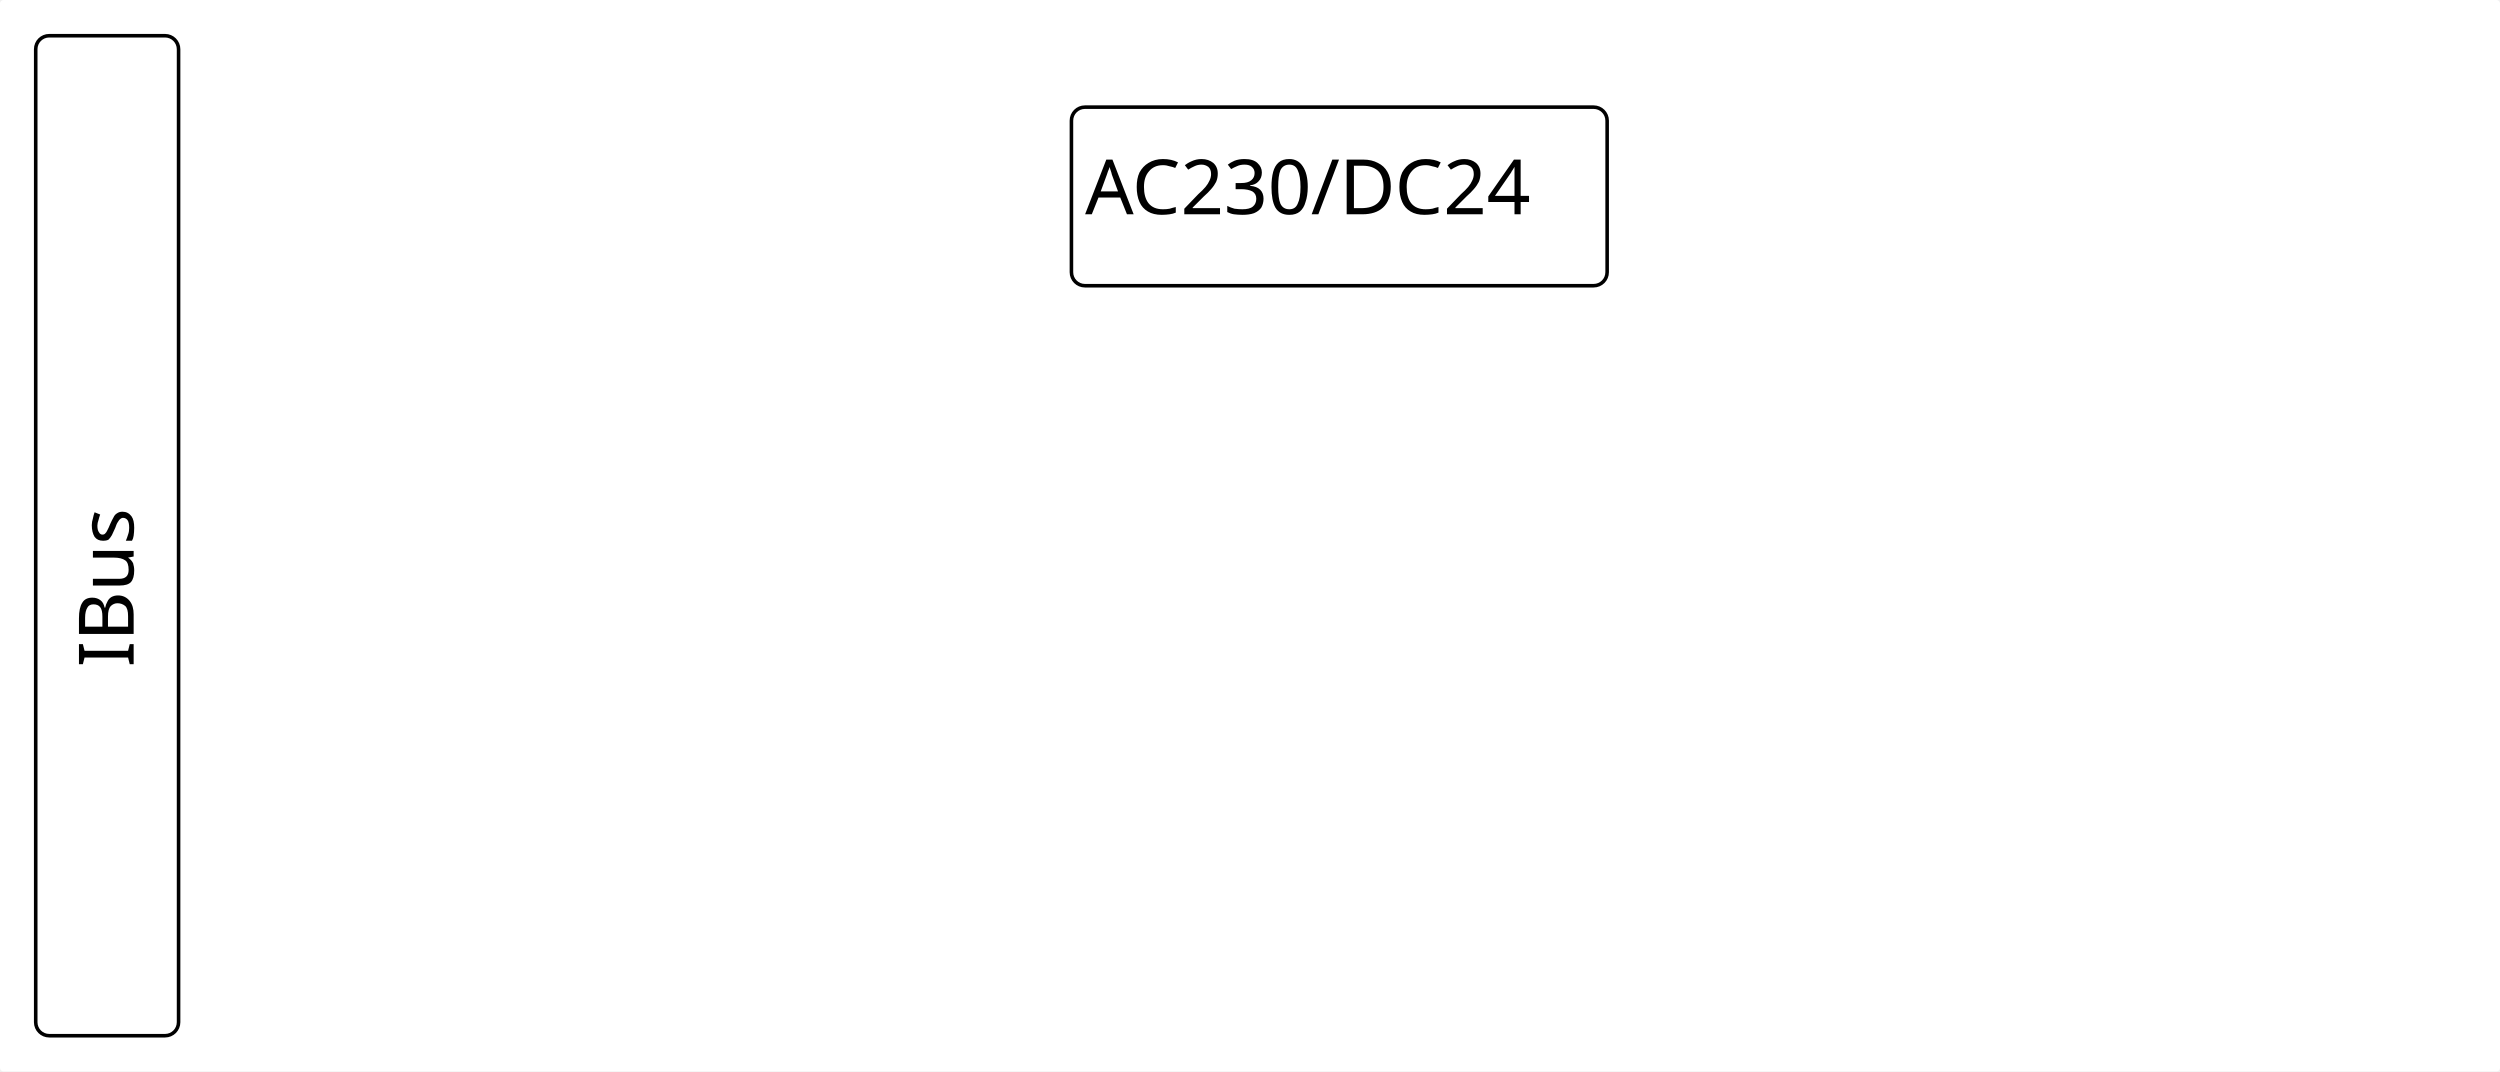
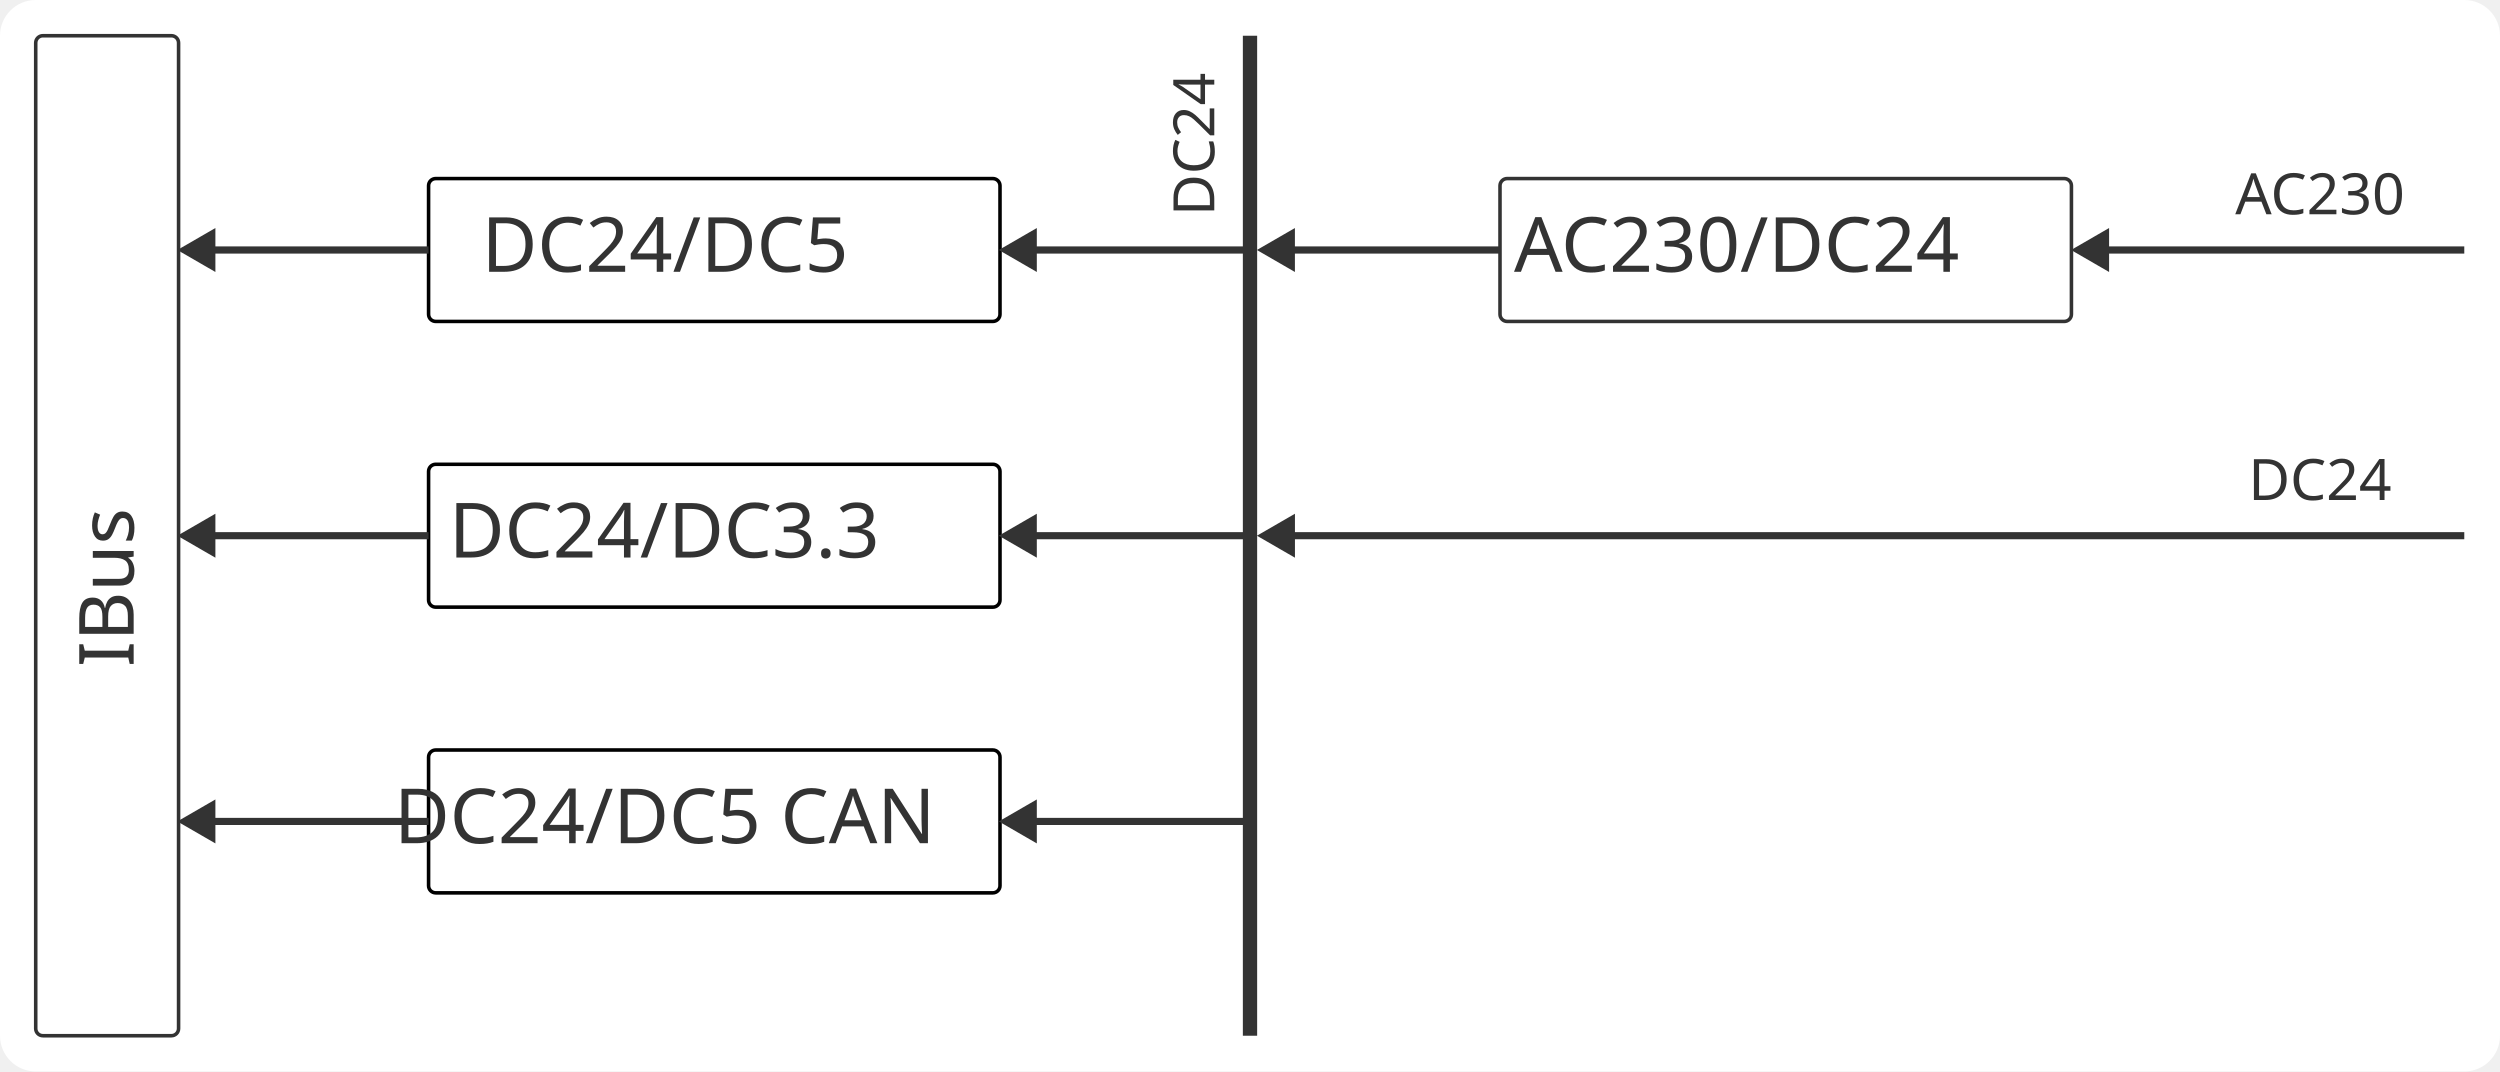
- <svg xmlns="http://www.w3.org/2000/svg" width="700" height="300" viewBox="0 0 70 30" version="1.1" id="svg1">
-   <defs id="defs1" />
+ <svg xmlns="http://www.w3.org/2000/svg" width="700" height="300" viewBox="0 0 700 300" version="1.1" id="svg1">
+   <defs id="defs1">
+     <marker style="overflow:visible" id="Triangle" refX="0" refY="0" orient="auto-start-reverse" markerWidth="1" markerHeight="1" viewBox="0 0 1 1" preserveAspectRatio="xMidYMid">
+       <path transform="scale(0.5)" style="fill:context-stroke;fill-rule:evenodd;stroke:context-stroke;stroke-width:1pt" d="M 5.77,0 -2.88,5 V -5 Z" id="path135" />
+     </marker>
+     <marker style="overflow:visible" id="Triangle-5" refX="0" refY="0" orient="auto-start-reverse" markerWidth="1" markerHeight="1" viewBox="0 0 1 1" preserveAspectRatio="xMidYMid">
+       <path transform="scale(0.5)" style="fill:context-stroke;fill-rule:evenodd;stroke:context-stroke;stroke-width:1pt" d="M 5.77,0 -2.88,5 V -5 Z" id="path135-4" />
+     </marker>
+     <marker style="overflow:visible" id="Triangle-5-1" refX="0" refY="0" orient="auto-start-reverse" markerWidth="1" markerHeight="1" viewBox="0 0 1 1" preserveAspectRatio="xMidYMid">
+       <path transform="scale(0.5)" style="fill:context-stroke;fill-rule:evenodd;stroke:context-stroke;stroke-width:1pt" d="M 5.77,0 -2.88,5 V -5 Z" id="path135-4-1" />
+     </marker>
+     <marker style="overflow:visible" id="Triangle-5-1-4" refX="0" refY="0" orient="auto-start-reverse" markerWidth="1" markerHeight="1" viewBox="0 0 1 1" preserveAspectRatio="xMidYMid">
+       <path transform="scale(0.5)" style="fill:context-stroke;fill-rule:evenodd;stroke:context-stroke;stroke-width:1pt" d="M 5.77,0 -2.88,5 V -5 Z" id="path135-4-1-6" />
+     </marker>
+     <marker style="overflow:visible" id="Triangle-5-1-8" refX="0" refY="0" orient="auto-start-reverse" markerWidth="1" markerHeight="1" viewBox="0 0 1 1" preserveAspectRatio="xMidYMid">
+       <path transform="scale(0.5)" style="fill:context-stroke;fill-rule:evenodd;stroke:context-stroke;stroke-width:1pt" d="M 5.77,0 -2.88,5 V -5 Z" id="path135-4-1-4" />
+     </marker>
+     <marker style="overflow:visible" id="Triangle-5-1-2" refX="0" refY="0" orient="auto-start-reverse" markerWidth="1" markerHeight="1" viewBox="0 0 1 1" preserveAspectRatio="xMidYMid">
+       <path transform="scale(0.5)" style="fill:context-stroke;fill-rule:evenodd;stroke:context-stroke;stroke-width:1pt" d="M 5.77,0 -2.88,5 V -5 Z" id="path135-4-1-9" />
+     </marker>
+     <marker style="overflow:visible" id="Triangle-5-1-1" refX="0" refY="0" orient="auto-start-reverse" markerWidth="1" markerHeight="1" viewBox="0 0 1 1" preserveAspectRatio="xMidYMid">
+       <path transform="scale(0.5)" style="fill:context-stroke;fill-rule:evenodd;stroke:context-stroke;stroke-width:1pt" d="M 5.77,0 -2.88,5 V -5 Z" id="path135-4-1-0" />
+     </marker>
+     <marker style="overflow:visible" id="Triangle-5-1-19" refX="0" refY="0" orient="auto-start-reverse" markerWidth="1" markerHeight="1" viewBox="0 0 1 1" preserveAspectRatio="xMidYMid">
+       <path transform="scale(0.5)" style="fill:context-stroke;fill-rule:evenodd;stroke:context-stroke;stroke-width:1pt" d="M 5.77,0 -2.88,5 V -5 Z" id="path135-4-1-69" />
+     </marker>
+     <marker style="overflow:visible" id="Triangle-5-1-6" refX="0" refY="0" orient="auto-start-reverse" markerWidth="1" markerHeight="1" viewBox="0 0 1 1" preserveAspectRatio="xMidYMid">
+       <path transform="scale(0.5)" style="fill:context-stroke;fill-rule:evenodd;stroke:context-stroke;stroke-width:1pt" d="M 5.77,0 -2.88,5 V -5 Z" id="path135-4-1-40" />
+     </marker>
+   </defs>
  <g id="layer1">
-     <rect style="fill:#ffffff;fill-opacity:1;stroke:none;stroke-width:0.265;stroke-linejoin:round;stroke-dasharray:none;stroke-opacity:1" id="rect2" width="70" height="30" x="0" y="0" rx="0.1" ry="0.1" />
-     <rect style="fill:#ffffff;fill-opacity:1;stroke:#000000;stroke-width:0.1;stroke-linejoin:round;stroke-dasharray:none;stroke-opacity:1" id="rect3" width="4" height="28" x="1" y="1" rx="0.378" ry="0.378" />
-     <rect style="fill:#ffffff;fill-opacity:1;stroke:#000000;stroke-width:0.1;stroke-linejoin:round;stroke-dasharray:none;stroke-opacity:1" id="rect3-7" width="15" height="5" x="30" y="3" rx="0.378" ry="0.378" />
-     <text xml:space="preserve" style="font-size:2.133px;line-height:1.3;font-family:'PT Sans';-inkscape-font-specification:'PT Sans, Normal';text-align:center;letter-spacing:0px;writing-mode:lr-tb;direction:ltr;text-anchor:middle;fill:#000000;fill-opacity:1;stroke:none;stroke-width:0.1;stroke-linejoin:round;stroke-dasharray:none;stroke-opacity:1" x="-15.064" y="3.742" id="text3" transform="rotate(-90)">
-       <tspan id="tspan3" style="font-size:2.133px;fill:#000000;fill-opacity:1;stroke:none;stroke-width:0.1" x="-15.064" y="3.742">IBus</tspan>
+     <rect style="fill:#ffffff;fill-opacity:1;stroke:none;stroke-width:0.1;stroke-linejoin:round;stroke-dasharray:none;stroke-opacity:1" id="rect4" width="700" height="300" x="0" y="0" ry="10" rx="10" />
+     <rect style="fill:#ffffff;fill-opacity:1;stroke:#333333;stroke-width:1;stroke-linejoin:round;stroke-dasharray:none;stroke-opacity:1" id="rect3" width="40" height="280" x="10" y="10" rx="2" ry="2" />
+     <rect style="fill:#ffffff;fill-opacity:1;stroke:#333333;stroke-width:1;stroke-linejoin:round;stroke-dasharray:none;stroke-opacity:1" id="rect3-7" width="160" height="40" x="420" y="50" rx="2" ry="2" />
+     <text xml:space="preserve" style="font-size:21.333px;line-height:1.3;font-family:'PT Sans';-inkscape-font-specification:'PT Sans, Normal';text-align:center;letter-spacing:0px;writing-mode:lr-tb;direction:ltr;text-anchor:middle;fill:#333333;fill-opacity:1;stroke:none;stroke-width:0.1;stroke-linejoin:round;stroke-dasharray:none;stroke-opacity:1" x="-150.64" y="37.424" id="text3" transform="rotate(-90)">
+       <tspan id="tspan3" style="font-size:21.333px;fill:#333333;fill-opacity:1;stroke:none;stroke-width:0.1" x="-150.64" y="37.424">IBus</tspan>
    </text>
-     <text xml:space="preserve" style="font-size:2.133px;line-height:1.3;font-family:'PT Sans';-inkscape-font-specification:'PT Sans, Normal';text-align:center;letter-spacing:0px;writing-mode:lr-tb;direction:ltr;text-anchor:middle;fill:#000000;fill-opacity:1;stroke:none;stroke-width:0.1;stroke-linejoin:round;stroke-dasharray:none;stroke-opacity:1" x="38" y="6" id="text3-0">
-       <tspan id="tspan3-3" style="font-size:2.133px;fill:#000000;fill-opacity:1;stroke:none;stroke-width:0.1" x="38" y="6">AC230/DC24</tspan>
+     <text xml:space="preserve" style="font-size:21.333px;line-height:1.3;font-family:'PT Sans';-inkscape-font-specification:'PT Sans, Normal';text-align:center;letter-spacing:0px;writing-mode:lr-tb;direction:ltr;text-anchor:middle;fill:#333333;fill-opacity:1;stroke:none;stroke-width:0.1;stroke-linejoin:round;stroke-dasharray:none;stroke-opacity:1" x="500.139" y="76.101" id="text3-0">
+       <tspan id="tspan3-3" style="font-size:21.333px;fill:#333333;fill-opacity:1;stroke:none;stroke-width:0.1" x="500.139" y="76.101">AC230/DC24</tspan>
    </text>
+     <rect style="fill:#ffffff;fill-opacity:1;stroke:#000000;stroke-width:1;stroke-linejoin:round;stroke-dasharray:none;stroke-opacity:1" id="rect3-7-2" width="160" height="40" x="120" y="50" rx="2" ry="2" />
+     <text xml:space="preserve" style="font-size:21.333px;line-height:1.3;font-family:'PT Sans';-inkscape-font-specification:'PT Sans, Normal';text-align:center;letter-spacing:0px;writing-mode:lr-tb;direction:ltr;text-anchor:middle;fill:#333333;fill-opacity:1;stroke:none;stroke-width:0.1;stroke-linejoin:round;stroke-dasharray:none;stroke-opacity:1" x="200.085" y="76.101" id="text3-0-4">
+       <tspan id="tspan3-3-7" style="font-size:21.333px;fill:#333333;fill-opacity:1;stroke:none;stroke-width:0.1" x="200.085" y="76.101">DC24/DC5</tspan>
+     </text>
+     <text xml:space="preserve" style="font-size:16px;line-height:1.3;font-family:'PT Sans';-inkscape-font-specification:'PT Sans, Normal';text-align:center;letter-spacing:0px;writing-mode:lr-tb;direction:ltr;text-anchor:middle;fill:#333333;fill-opacity:1;stroke:none;stroke-width:0.1;stroke-linejoin:round;stroke-dasharray:none;stroke-opacity:1" x="-30" y="340" id="text3-0-4-6" transform="rotate(-90)">
+       <tspan id="tspan3-3-7-9" style="font-size:16px;fill:#333333;fill-opacity:1;stroke:none;stroke-width:0.1" x="-30" y="340">DC24</tspan>
+     </text>
+     <text xml:space="preserve" style="font-size:16px;line-height:1.3;font-family:'PT Sans';-inkscape-font-specification:'PT Sans, Normal';text-align:center;letter-spacing:0px;writing-mode:lr-tb;direction:ltr;text-anchor:middle;fill:#333333;fill-opacity:1;stroke:none;stroke-width:0.1;stroke-linejoin:round;stroke-dasharray:none;stroke-opacity:1" x="660" y="140" id="text3-0-4-6-2">
+       <tspan id="tspan3-3-7-9-9" style="font-size:16px;fill:#333333;fill-opacity:1;stroke:none;stroke-width:0.1" x="660" y="140">DC24</tspan>
+     </text>
+     <text xml:space="preserve" style="font-size:16px;line-height:1.3;font-family:'PT Sans';-inkscape-font-specification:'PT Sans, Normal';text-align:center;letter-spacing:0px;writing-mode:lr-tb;direction:ltr;text-anchor:middle;fill:#333333;fill-opacity:1;stroke:none;stroke-width:0.1;stroke-linejoin:round;stroke-dasharray:none;stroke-opacity:1" x="660" y="60" id="text3-0-4-6-2-7">
+       <tspan id="tspan3-3-7-9-9-6" style="font-size:16px;fill:#333333;fill-opacity:1;stroke:none;stroke-width:0.1" x="660" y="60">AC230</tspan>
+     </text>
+     <rect style="fill:#ffffff;fill-opacity:1;stroke:#000000;stroke-width:1;stroke-linejoin:round;stroke-dasharray:none;stroke-opacity:1" id="rect3-7-2-1" width="160" height="40" x="120" y="130" rx="2" ry="2" />
+     <text xml:space="preserve" style="font-size:21.333px;line-height:1.3;font-family:'PT Sans';-inkscape-font-specification:'PT Sans, Normal';text-align:center;letter-spacing:0px;writing-mode:lr-tb;direction:ltr;text-anchor:middle;fill:#333333;fill-opacity:1;stroke:none;stroke-width:0.1;stroke-linejoin:round;stroke-dasharray:none;stroke-opacity:1" x="199.872" y="156.101" id="text3-0-4-2">
+       <tspan id="tspan3-3-7-8" style="font-size:21.333px;fill:#333333;fill-opacity:1;stroke:none;stroke-width:0.1" x="199.872" y="156.101">DC24/DC3.3</tspan>
+     </text>
+     <rect style="fill:#ffffff;fill-opacity:1;stroke:#000000;stroke-width:1;stroke-linejoin:round;stroke-dasharray:none;stroke-opacity:1" id="rect3-7-2-1-0" width="160" height="40" x="120" y="210" rx="2" ry="2" />
+     <text xml:space="preserve" style="font-size:21.333px;line-height:1.3;font-family:'PT Sans';-inkscape-font-specification:'PT Sans, Normal';text-align:center;letter-spacing:0px;writing-mode:lr-tb;direction:ltr;text-anchor:middle;fill:#333333;fill-opacity:1;stroke:none;stroke-width:0.1;stroke-linejoin:round;stroke-dasharray:none;stroke-opacity:1" x="200" y="236.101" id="text3-0-4-2-2">
+       <tspan style="font-size:21.333px;fill:#333333;fill-opacity:1;stroke:none;stroke-width:0.1" x="200" y="236.101" id="tspan6">DC24/DC5 CAN</tspan>
+     </text>
+     <path style="fill:none;fill-opacity:1;stroke:#333333;stroke-width:4;stroke-linejoin:round;stroke-dasharray:none;stroke-opacity:1" d="M 350,10 V 290" id="path5" />
+     <path style="fill:none;fill-opacity:1;stroke:#333333;stroke-width:2;stroke-linejoin:round;stroke-dasharray:none;stroke-opacity:1;marker-end:url(#Triangle)" d="M 690,70 H 586.997" id="path6" />
+     <path style="fill:none;fill-opacity:1;stroke:#333333;stroke-width:2;stroke-linejoin:round;stroke-dasharray:none;stroke-opacity:1;marker-end:url(#Triangle-5)" d="M 690,150 H 359.039" id="path6-9" />
+     <path style="fill:none;fill-opacity:1;stroke:#333333;stroke-width:2;stroke-linejoin:round;stroke-dasharray:none;stroke-opacity:1;marker-end:url(#Triangle-5-1)" d="M 350,70 H 286.763" id="path6-9-5" />
+     <path style="fill:none;fill-opacity:1;stroke:#333333;stroke-width:2;stroke-linejoin:round;stroke-dasharray:none;stroke-opacity:1;marker-end:url(#Triangle-5-1-6)" d="M 420,70 H 359.029" id="path6-9-5-6" />
+     <path style="fill:none;fill-opacity:1;stroke:#333333;stroke-width:2;stroke-linejoin:round;stroke-dasharray:none;stroke-opacity:1;marker-end:url(#Triangle-5-1-4)" d="M 350,150 H 286.763" id="path6-9-5-8" />
+     <path style="fill:none;fill-opacity:1;stroke:#333333;stroke-width:2;stroke-linejoin:round;stroke-dasharray:none;stroke-opacity:1;marker-end:url(#Triangle-5-1-8)" d="M 350,230 H 286.763" id="path6-9-5-4" />
+     <path style="fill:none;fill-opacity:1;stroke:#333333;stroke-width:2;stroke-linejoin:round;stroke-dasharray:none;stroke-opacity:1;marker-end:url(#Triangle-5-1-2)" d="M 120,70 H 56.763" id="path6-9-5-81" />
+     <path style="fill:none;fill-opacity:1;stroke:#333333;stroke-width:2;stroke-linejoin:round;stroke-dasharray:none;stroke-opacity:1;marker-end:url(#Triangle-5-1-1)" d="M 120,150 H 56.763" id="path6-9-5-0" />
+     <path style="fill:none;fill-opacity:1;stroke:#333333;stroke-width:2;stroke-linejoin:round;stroke-dasharray:none;stroke-opacity:1;marker-end:url(#Triangle-5-1-19)" d="M 120,230 H 56.763" id="path6-9-5-80" />
  </g>
</svg>
